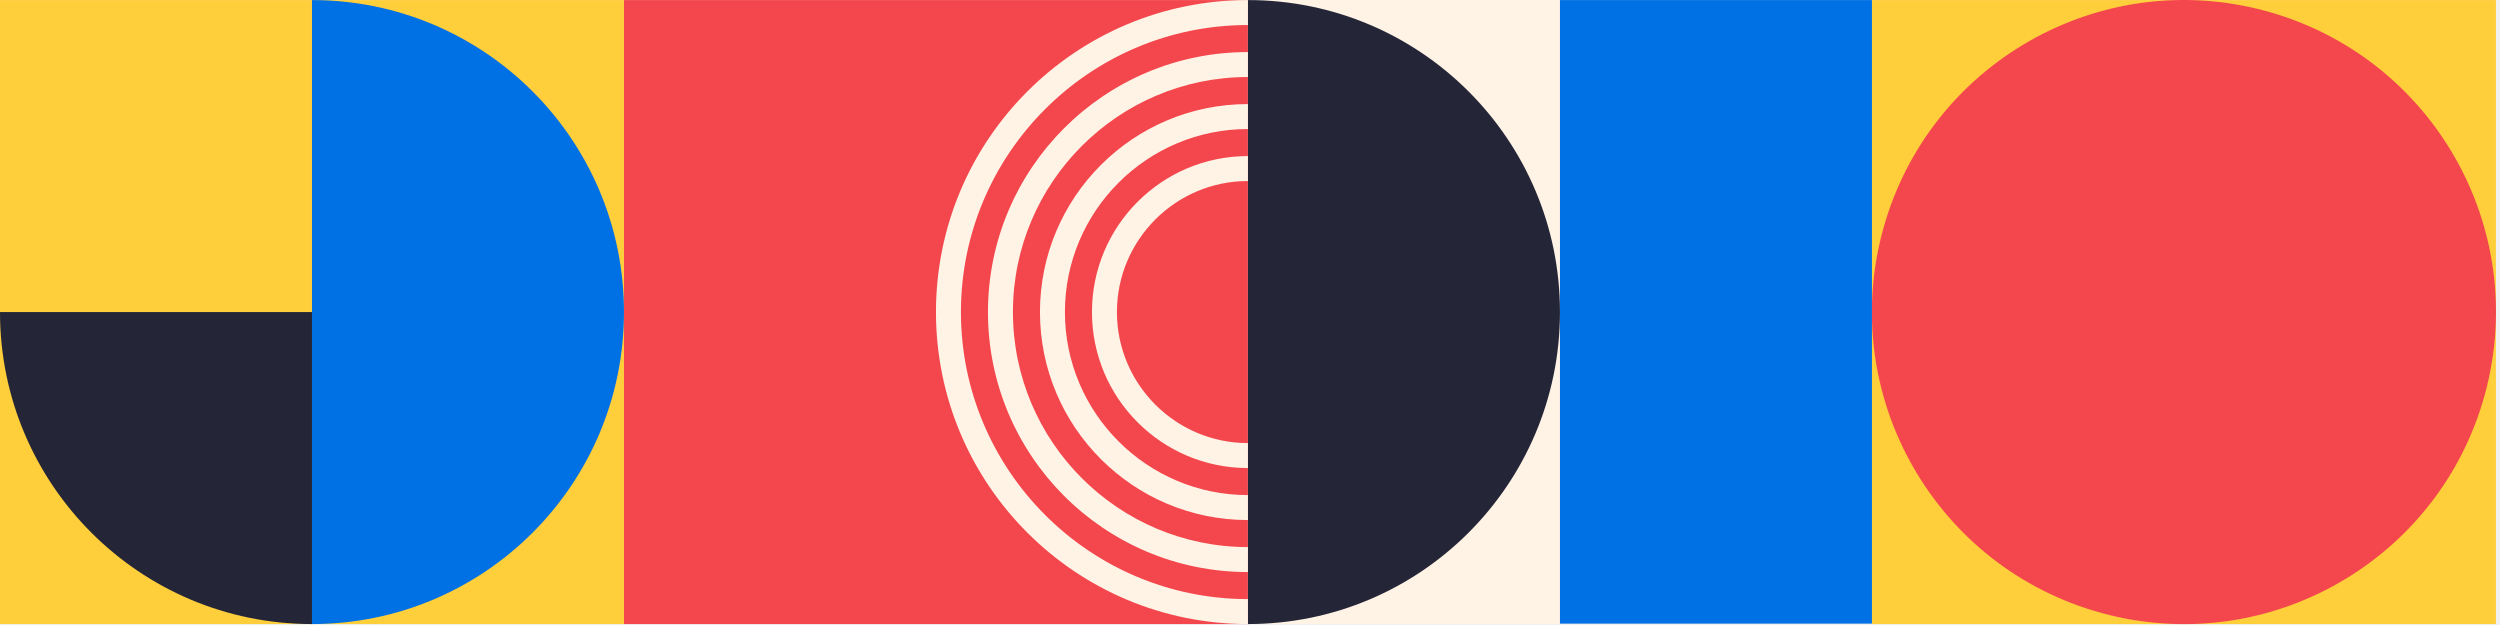
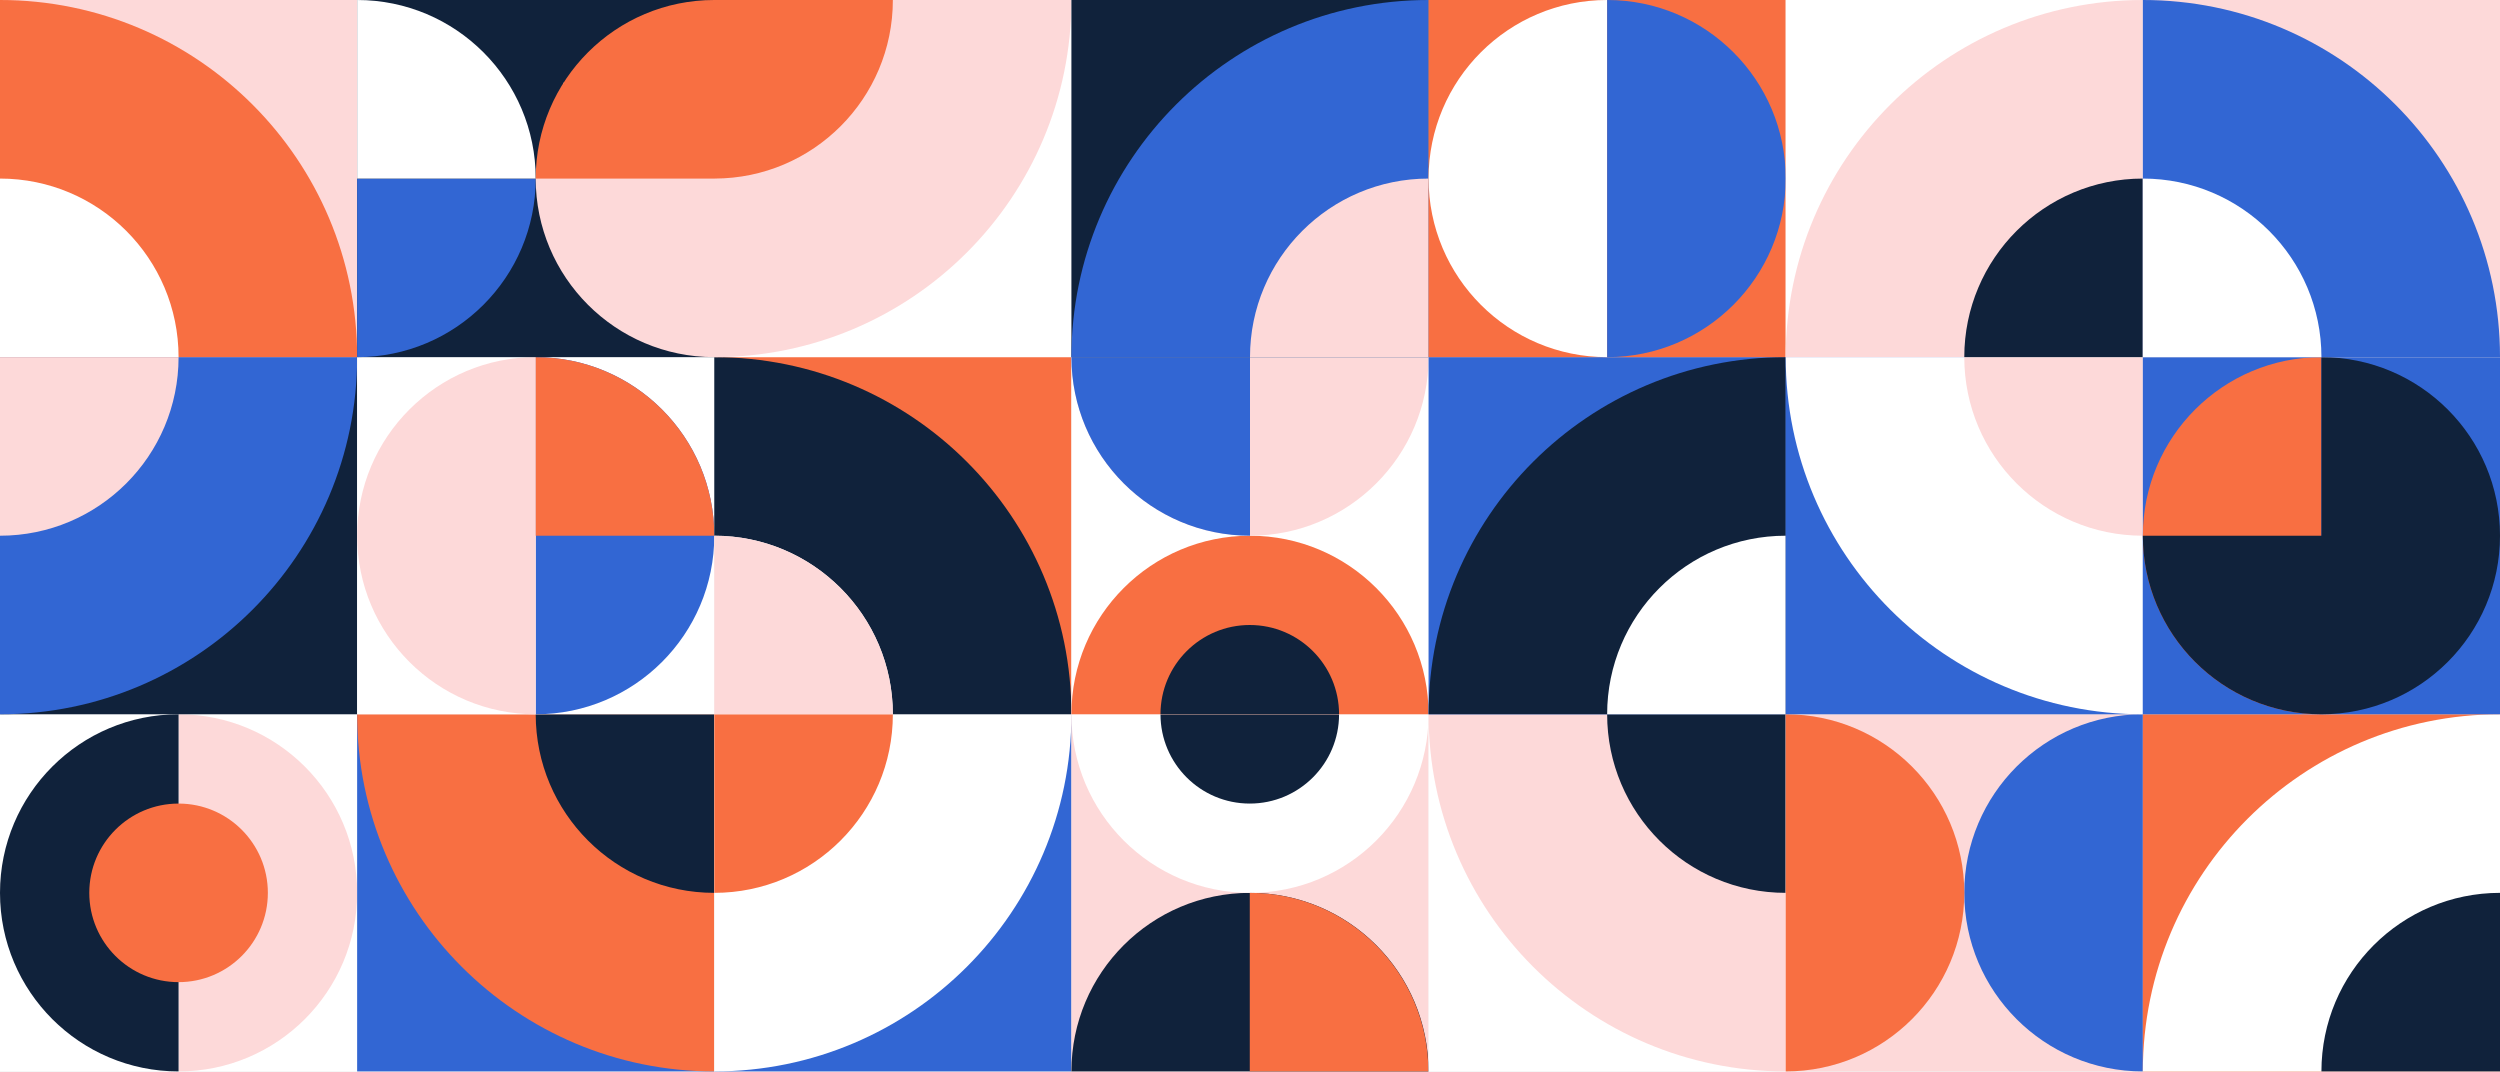
- <svg xmlns="http://www.w3.org/2000/svg" width="100%" height="100%" viewBox="0 0 280 70" version="1.1" xml:space="preserve" style="fill-rule:evenodd;clip-rule:evenodd;stroke-linejoin:round;stroke-miterlimit:2;">
-   <rect x="0" y="0.008" width="69.886" height="69.886" style="fill:#ffce3b;fill-rule:nonzero;" />
-   <rect x="69.886" y="0.008" width="69.884" height="69.886" style="fill:#f3474d;fill-rule:nonzero;" />
-   <rect x="139.77" y="0.008" width="69.888" height="69.886" style="fill:#fff3e6;fill-rule:nonzero;" />
-   <rect x="209.658" y="0.008" width="69.886" height="69.886" style="fill:#ffce3b;fill-rule:nonzero;" />
-   <path d="M139.77,69.894c19.3,0 34.946,-15.644 34.946,-34.944c-0,-19.298 -15.646,-34.942 -34.946,-34.942l-0,69.886Z" style="fill:#242638;fill-rule:nonzero;" />
-   <path d="M34.942,69.894c19.298,0 34.944,-15.644 34.944,-34.944c0,-19.298 -15.646,-34.942 -34.944,-34.942l0,69.886Z" style="fill:#0071e5;fill-rule:nonzero;" />
-   <path d="M125.096,34.95c0,-8.092 6.584,-14.676 14.674,-14.676l-0,-2.794c-9.648,0 -17.47,7.822 -17.47,17.47c-0,9.65 7.822,17.472 17.47,17.472l-0,-2.796c-8.09,0 -14.674,-6.584 -14.674,-14.676Zm-5.826,0c-0,-11.304 9.198,-20.5 20.5,-20.5l-0,-2.794c-12.864,0 -23.294,10.43 -23.294,23.294c0,12.866 10.43,23.296 23.294,23.296l-0,-2.796c-11.302,0 -20.5,-9.196 -20.5,-20.5Zm-5.822,0c0,-14.514 11.808,-26.324 26.322,-26.324l-0,-2.794c-16.082,0 -29.118,13.036 -29.118,29.118c0,16.082 13.036,29.12 29.118,29.12l-0,-2.796c-14.514,0 -26.322,-11.808 -26.322,-26.324Zm-5.824,0c0,-17.726 14.422,-32.148 32.146,-32.148l-0,-2.794c-19.296,0 -34.942,15.644 -34.942,34.942c-0,19.3 15.646,34.944 34.942,34.944l-0,-2.794c-17.724,0 -32.146,-14.422 -32.146,-32.15Z" style="fill:#fff3e6;fill-rule:nonzero;" />
-   <path d="M278.316,44.13c5.07,-18.618 -5.914,-37.824 -24.534,-42.894c-18.62,-5.07 -37.828,5.914 -42.896,24.534c-5.07,18.62 5.914,37.826 24.534,42.896c18.62,5.07 37.826,-5.914 42.896,-24.536Z" style="fill:#f3474d;fill-rule:nonzero;" />
-   <path d="M34.942,34.95l-34.942,0c0,19.3 15.644,34.944 34.942,34.944l0,-34.944Z" style="fill:#242638;fill-rule:nonzero;" />
-   <rect x="174.716" y="0.008" width="34.942" height="69.84" style="fill:#0071e5;fill-rule:nonzero;" />
+ <svg xmlns="http://www.w3.org/2000/svg" width="100%" height="100%" viewBox="0 0 8400 3600" version="1.1" xml:space="preserve" style="fill-rule:evenodd;clip-rule:evenodd;stroke-linejoin:round;stroke-miterlimit:2;">
+   <g id="Group-33">
+     <rect id="Rectangle" x="0" y="2400" width="1200" height="1200" style="fill:#fff;" />
+     <path id="Path" d="M600,3600c331.371,0 600,-268.629 600,-600c0,-331.371 -268.629,-600 -600,-600" style="fill:#fdd9d9;" />
+     <path id="Path1" d="M600,3600c-331.371,0 -600,-268.629 -600,-600c0,-331.371 268.629,-600 600,-600" style="fill:#10223b;" />
+     <circle id="Oval" cx="600" cy="3000" r="300" style="fill:#f86f42;" />
+   </g>
+   <g id="Group-32">
+     <path id="Rectangle1" d="M548.25,1783.5l651.75,-583.5l0,1200l-1200,0l548.25,-616.5Z" style="fill:#10223b;" />
+     <path id="Path2" d="M0,2400c662.742,0 1200,-537.258 1200,-1200l-1200,0" style="fill:#3266d3;" />
+     <path id="Path3" d="M600,1200c0,331.371 -268.629,600 -600,600l0,-600" style="fill:#fdd9d9;" />
+   </g>
+   <g id="Group-31">
+     <path id="Rectangle2" d="M0,0l1200,0l0,1200l-447.75,-527.25l-752.25,-672.75Z" style="fill:#fdd9d9;" />
+     <path id="Path4" d="M0,0c662.742,0 1200,537.258 1200,1200l-1200,0" style="fill:#f86f42;" />
+     <path id="Path5" d="M600,1200c0,-331.371 -268.629,-600 -600,-600l0,600" style="fill:#fff;" />
+   </g>
+   <g id="Group-28">
+     <path id="Rectangle3" d="M1851.75,3012l-651.75,-612l0,1200l1200,0l-548.25,-588Z" style="fill:#3266d3;" />
+     <path id="Path6" d="M2400,3600c-662.742,0 -1200,-537.258 -1200,-1200l1200,0" style="fill:#f86f42;" />
+     <path id="Path7" d="M1800,2400c0,331.371 268.629,600 600,600l0,-600" style="fill:#10223b;" />
+   </g>
+   <g id="Group-27">
+     <rect id="Rectangle4" x="1200" y="1200" width="1200" height="1200" style="fill:#fff;" />
+     <path id="Path8" d="M1800,2400c331.371,0 600,-268.629 600,-600c0,-331.371 -268.629,-600 -600,-600" style="fill:#3266d3;" />
+     <path id="Path9" d="M1800,2400c-331.371,0 -600,-268.629 -600,-600c0,-331.371 268.629,-600 600,-600" style="fill:#fdd9d9;" />
+     <path id="Path10" d="M2400,1800c0,-331.371 -268.629,-600 -600,-600l0,600" style="fill:#f86f42;" />
+   </g>
+   <g id="Group-26">
+     <rect id="Rectangle5" x="1200" y="0" width="1200" height="1200" style="fill:#10223b;" />
+     <path id="Path11" d="M1800,600c0,331.371 -268.629,600 -600,600l0,-600" style="fill:#3266d3;" />
+     <path id="Path12" d="M1800,600c0,-331.371 -268.629,-600 -600,-600l0,600" style="fill:#fff;" />
+   </g>
+   <g id="Group-23">
+     <path id="Rectangle6" d="M2987.25,3022.5l612.75,-622.5l0,1200l-1200,0l587.25,-577.5Z" style="fill:#3266d3;" />
+     <path id="Path13" d="M2400,3600c662.742,0 1200,-537.258 1200,-1200l-1200,0" style="fill:#fff;" />
+     <path id="Path14" d="M3000,2400c0,331.371 -268.629,600 -600,600l0,-600" style="fill:#f86f42;" />
+   </g>
+   <g id="Group-22">
+     <path id="Rectangle7" d="M2400,1200l1200,1200l0,-1200l-1200,0Z" style="fill:#f86f42;" />
+     <path id="Path15" d="M2400,1200c662.742,0 1200,537.258 1200,1200l-600,0c0,-331.371 -268.629,-600 -600,-600l0,-600Z" style="fill:#10223b;" />
+     <path id="Path16" d="M3000,2400c0,-331.371 -268.629,-600 -600,-600l0,600" style="fill:#fdd9d9;" />
+   </g>
+   <g id="Group-21">
+     <rect id="Rectangle8" x="2400" y="0" width="1200" height="1200" style="fill:#fff;" />
+     <path id="Path17" d="M2399.03,1200l0.971,0.001c662.742,0 1200,-537.258 1200,-1200l-1200,0l-506.116,277.608l-93.884,322.392c0,331.039 268.092,599.463 599.029,599.999Z" style="fill:#fdd9d9;" />
+     <path id="Path18" d="M2400,600l-600,0c0,-331.371 268.629,-600 600,-600l600,0c0,331.039 -268.092,599.463 -599.029,599.999l-0.971,0.001Z" style="fill:#f86f42;" />
+   </g>
+   <g id="Group-18">
+     <path id="Rectangle9" d="M4800,3600l0,-1200l-1200,0l-0,1200l1200,0Z" style="fill:#fdd9d9;" />
+     <path id="Path19" d="M4800,3600c0,-331.371 -268.629,-600 -600,-600c-331.371,0 -600,268.629 -600,600" style="fill:#10223b;" />
+     <path id="Path20" d="M4800,2400c0,331.371 -268.629,600 -600,600c-331.371,0 -600,-268.629 -600,-600" style="fill:#fff;" />
+     <path id="Path21" d="M3899.25,2400c0,165.685 134.315,300 300,300c165.685,0 300,-134.315 300,-300" style="fill:#10223b;" />
+     <path id="Path22" d="M4199.25,3000c331.371,0 600,268.629 600,600l-600,0" style="fill:#f86f42;" />
+   </g>
+   <g id="Group-17">
+     <path id="Rectangle10" d="M4800,2400l0,-1200l-1200,-0l-0,1200l1200,0Z" style="fill:#fff;" />
+     <path id="Path23" d="M4800,2400c0,-331.371 -268.629,-600 -600,-600c-331.371,-0 -600,268.629 -600,600" style="fill:#f86f42;" />
+     <path id="Path24" d="M4800,1200c0,331.371 -268.629,600 -600,600c-331.371,-0 -600,-268.629 -600,-600" style="fill:#fdd9d9;" />
+     <path id="Path25" d="M4200,1800c-331.371,-0 -600,-268.629 -600,-600l600,-0" style="fill:#3266d3;" />
+     <path id="Path26" d="M3899.25,2400c-0,-165.685 134.315,-300 300,-300c165.685,0 300,134.315 300,300" style="fill:#10223b;" />
+   </g>
+   <g id="Group-16">
+     <rect id="Rectangle11" x="3600" y="0" width="1200" height="1200" style="fill:#10223b;" />
+     <path id="Path27" d="M4800,0c-662.742,0 -1200,537.258 -1200,1200l1200,0" style="fill:#3266d3;" />
+     <path id="Path28" d="M4200,1200c0,-331.371 268.629,-600 600,-600l0,600" style="fill:#fdd9d9;" />
+   </g>
+   <g id="Group-13">
+     <rect id="Rectangle12" x="4800" y="2400" width="1200" height="1200" style="fill:#fff;" />
+     <path id="Path29" d="M6000,3600c-662.742,0 -1200,-537.258 -1200,-1200l1200,0" style="fill:#fdd9d9;" />
+     <path id="Path30" d="M5400,2400c0,331.371 268.629,600 600,600l0,-600" style="fill:#10223b;" />
+   </g>
+   <g id="Group-12">
+     <rect id="Rectangle13" x="4800" y="1200" width="1200" height="1200" style="fill:#3266d3;" />
+     <path id="Path31" d="M6000,1200c-662.742,0 -1200,537.258 -1200,1200l1200,0" style="fill:#10223b;" />
+     <path id="Path32" d="M5400,2400c0,-331.371 268.629,-600 600,-600l0,600" style="fill:#fff;" />
+   </g>
+   <g id="Group-11">
+     <rect id="Rectangle14" x="4800" y="0" width="1200" height="1200" style="fill:#f86f42;" />
+     <path id="Path33" d="M5400,0c-331.371,0 -600,268.629 -600,600c0,331.371 268.629,600 600,600" style="fill:#fff;" />
+     <path id="Path34" d="M5400,0c331.371,0 600,268.629 600,600c0,331.371 -268.629,600 -600,600" style="fill:#3266d3;" />
+   </g>
+   <g id="Group-8">
+     <rect id="Rectangle15" x="6000" y="2400" width="1200" height="1200" style="fill:#fdd9d9;" />
+     <path id="Path35" d="M7200,2400c-331.371,0 -600,268.629 -600,600c0,331.371 268.629,600 600,600" style="fill:#3266d3;" />
+     <path id="Path36" d="M6000,2400c331.371,0 600,268.629 600,600c0,331.371 -268.629,600 -600,600" style="fill:#f86f42;" />
+   </g>
+   <g id="Group-7">
+     <rect id="Rectangle16" x="6000" y="1200" width="1200" height="1200" style="fill:#3266d3;" />
+     <path id="Path37" d="M7200,2400c-662.742,0 -1200,-537.258 -1200,-1200l1200,0" style="fill:#fff;" />
+     <path id="Path38" d="M6600,1200c0,331.371 268.629,600 600,600l0,-600" style="fill:#fdd9d9;" />
+   </g>
+   <g id="Group-6">
+     <rect id="Rectangle17" x="6000" y="0" width="1200" height="1200" style="fill:#fff;" />
+     <path id="Path39" d="M7200,0c-662.742,0 -1200,537.258 -1200,1200l1200,0" style="fill:#fdd9d9;" />
+     <path id="Path40" d="M6600,1200c0,-331.371 268.629,-600 600,-600l0,600" style="fill:#10223b;" />
+   </g>
+   <g id="Group-3">
+     <rect id="Rectangle18" x="7200" y="2400" width="1200" height="1200" style="fill:#f86f42;" />
+     <path id="Path41" d="M8400,2400c-662.742,0 -1200,537.258 -1200,1200l1200,0" style="fill:#fff;" />
+     <path id="Path42" d="M7800,3600c0,-331.371 268.629,-600 600,-600l0,600" style="fill:#10223b;" />
+   </g>
+   <g id="Group-2">
+     <rect id="Rectangle19" x="7200" y="1200" width="1200" height="1200" style="fill:#3266d3;" />
+     <path id="Path43" d="M7800,1200c-331.371,0 -600,268.629 -600,600c0,331.371 268.629,600 600,600" style="fill:#f86f42;" />
+     <path id="Path44" d="M7799.03,2400c-330.937,-0.536 -599.029,-268.96 -599.029,-599.999l600,-0l0,-600c331.371,-0 600,268.629 600,600c0,331.371 -268.629,600 -600,600l-0.971,-0.001Z" style="fill:#10223b;" />
+   </g>
+   <g id="Group-1">
+     <rect id="Rectangle20" x="7200" y="0" width="1200" height="1200" style="fill:#fdd9d9;" />
+     <path id="Path45" d="M7200,0c662.742,0 1200,537.258 1200,1200l-1200,0" style="fill:#3266d3;" />
+     <path id="Path46" d="M7800,1200c0,-331.371 -268.629,-600 -600,-600l0,600" style="fill:#fff;" />
+   </g>
</svg>
